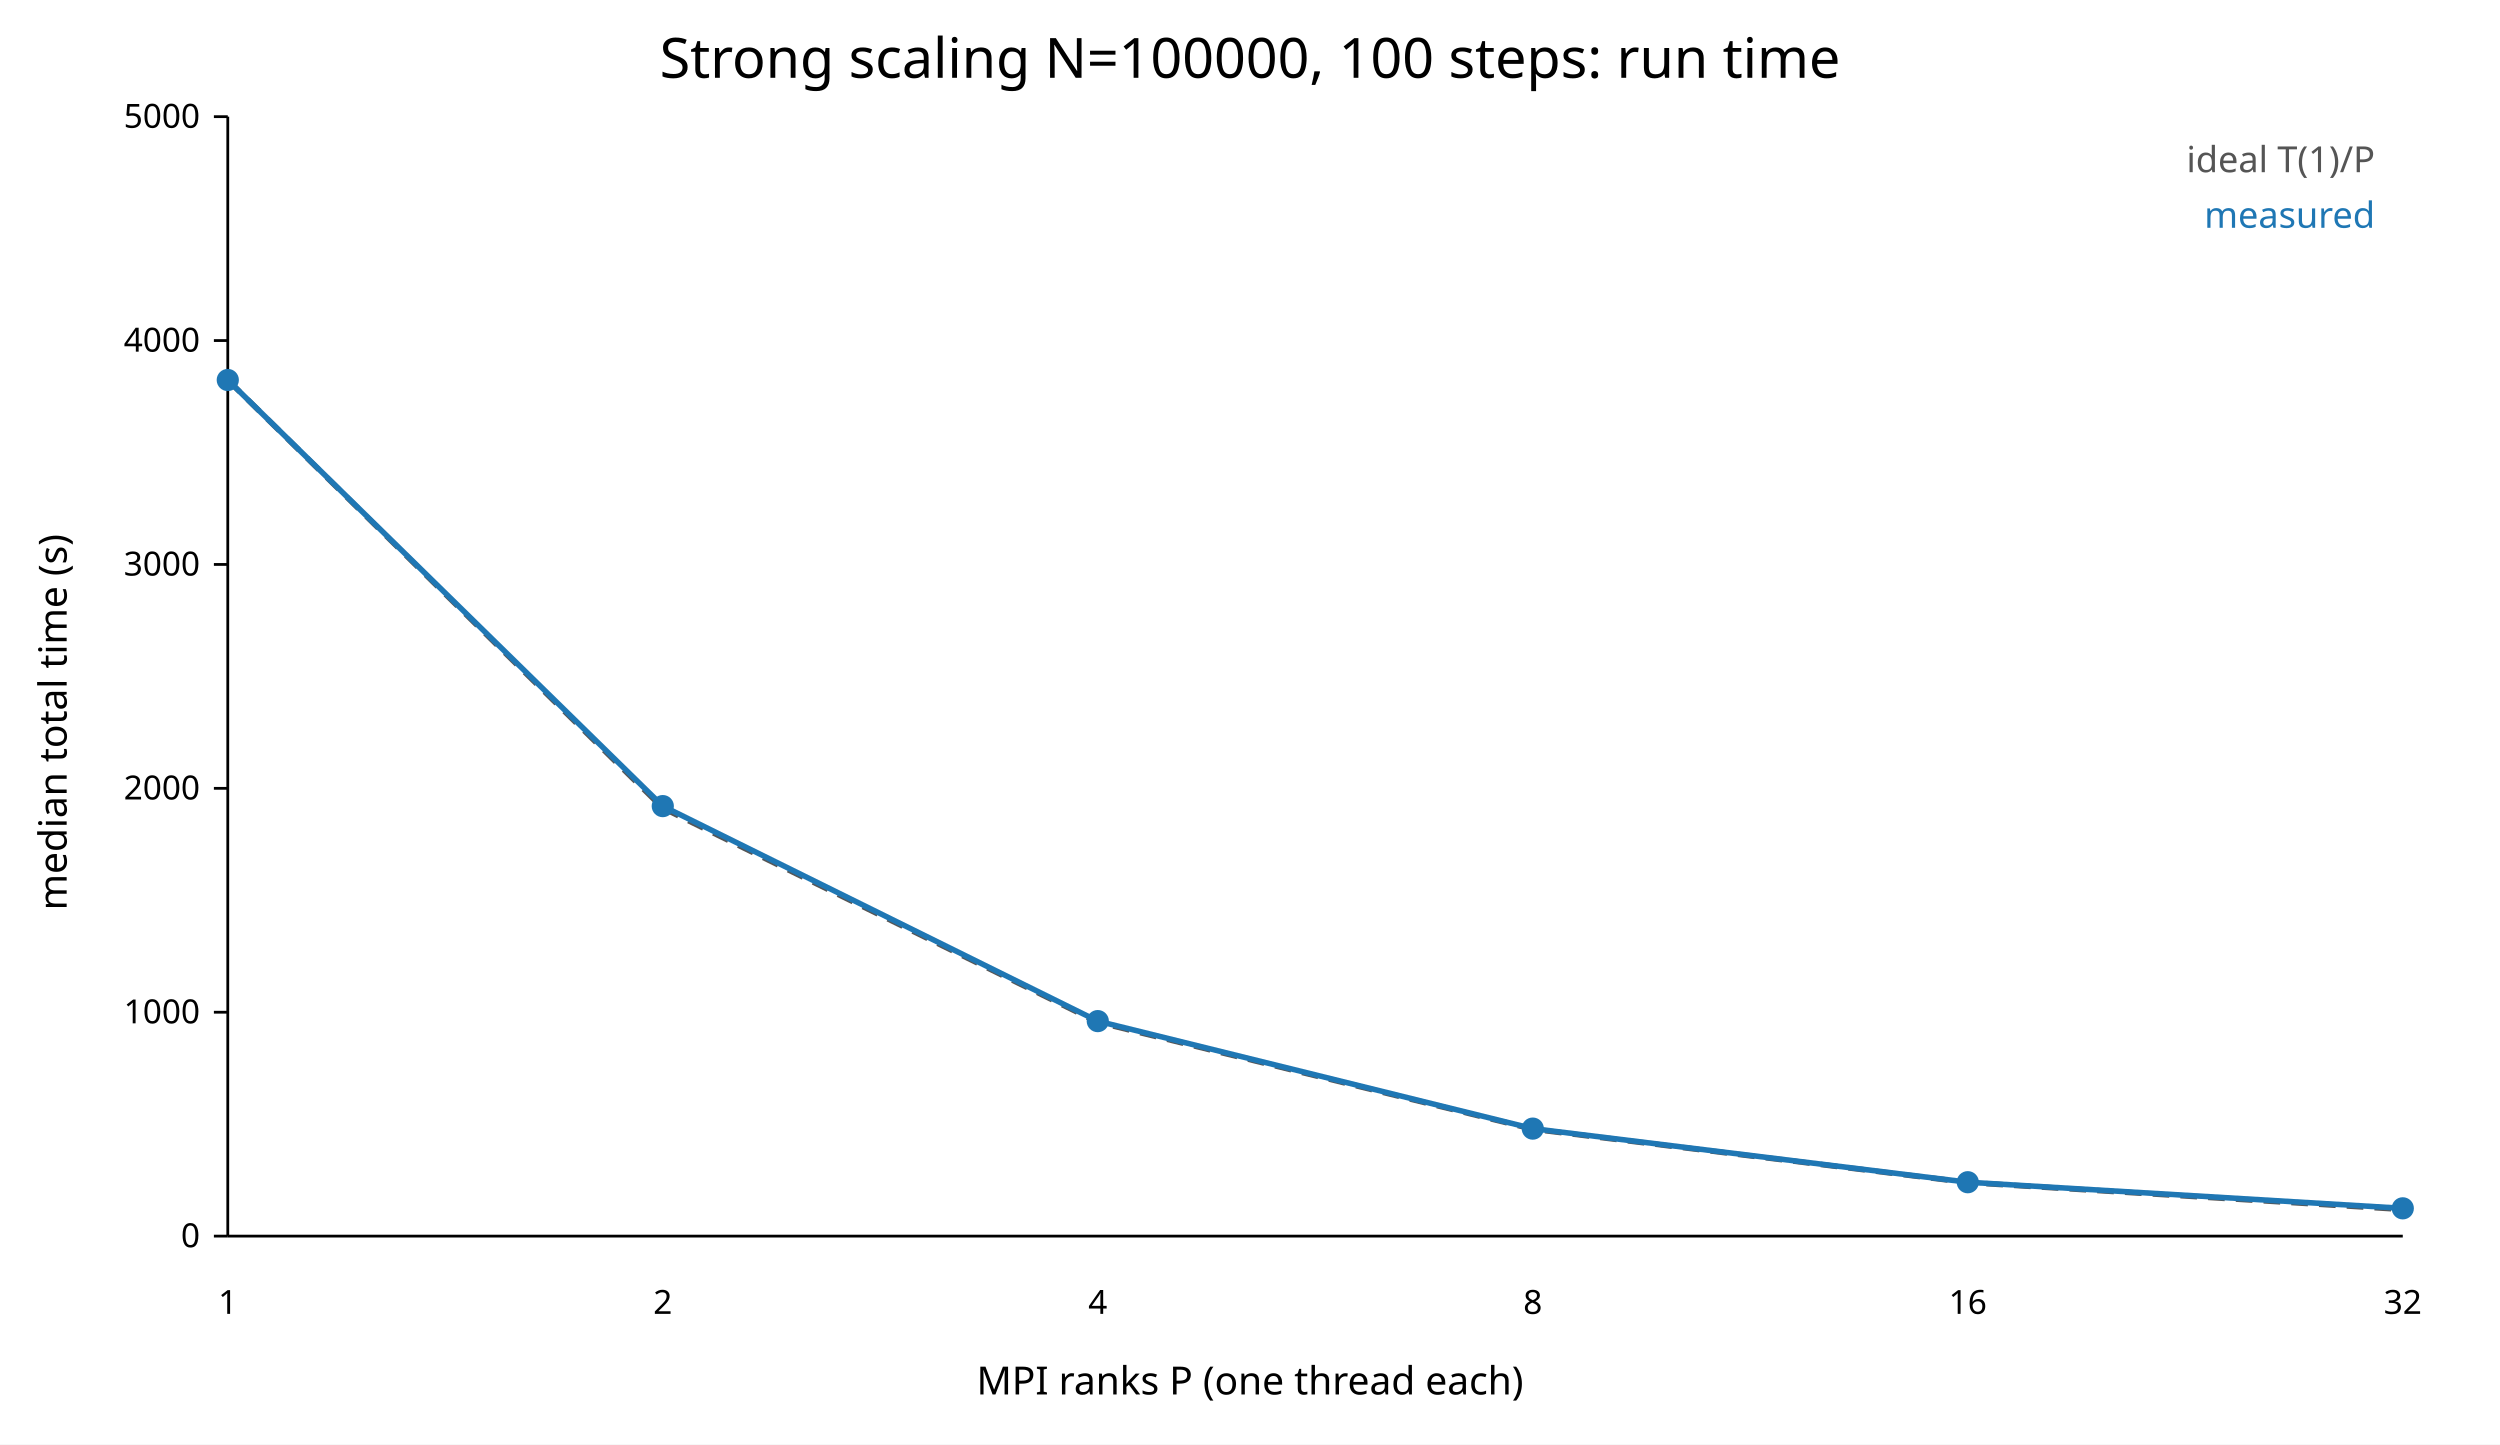
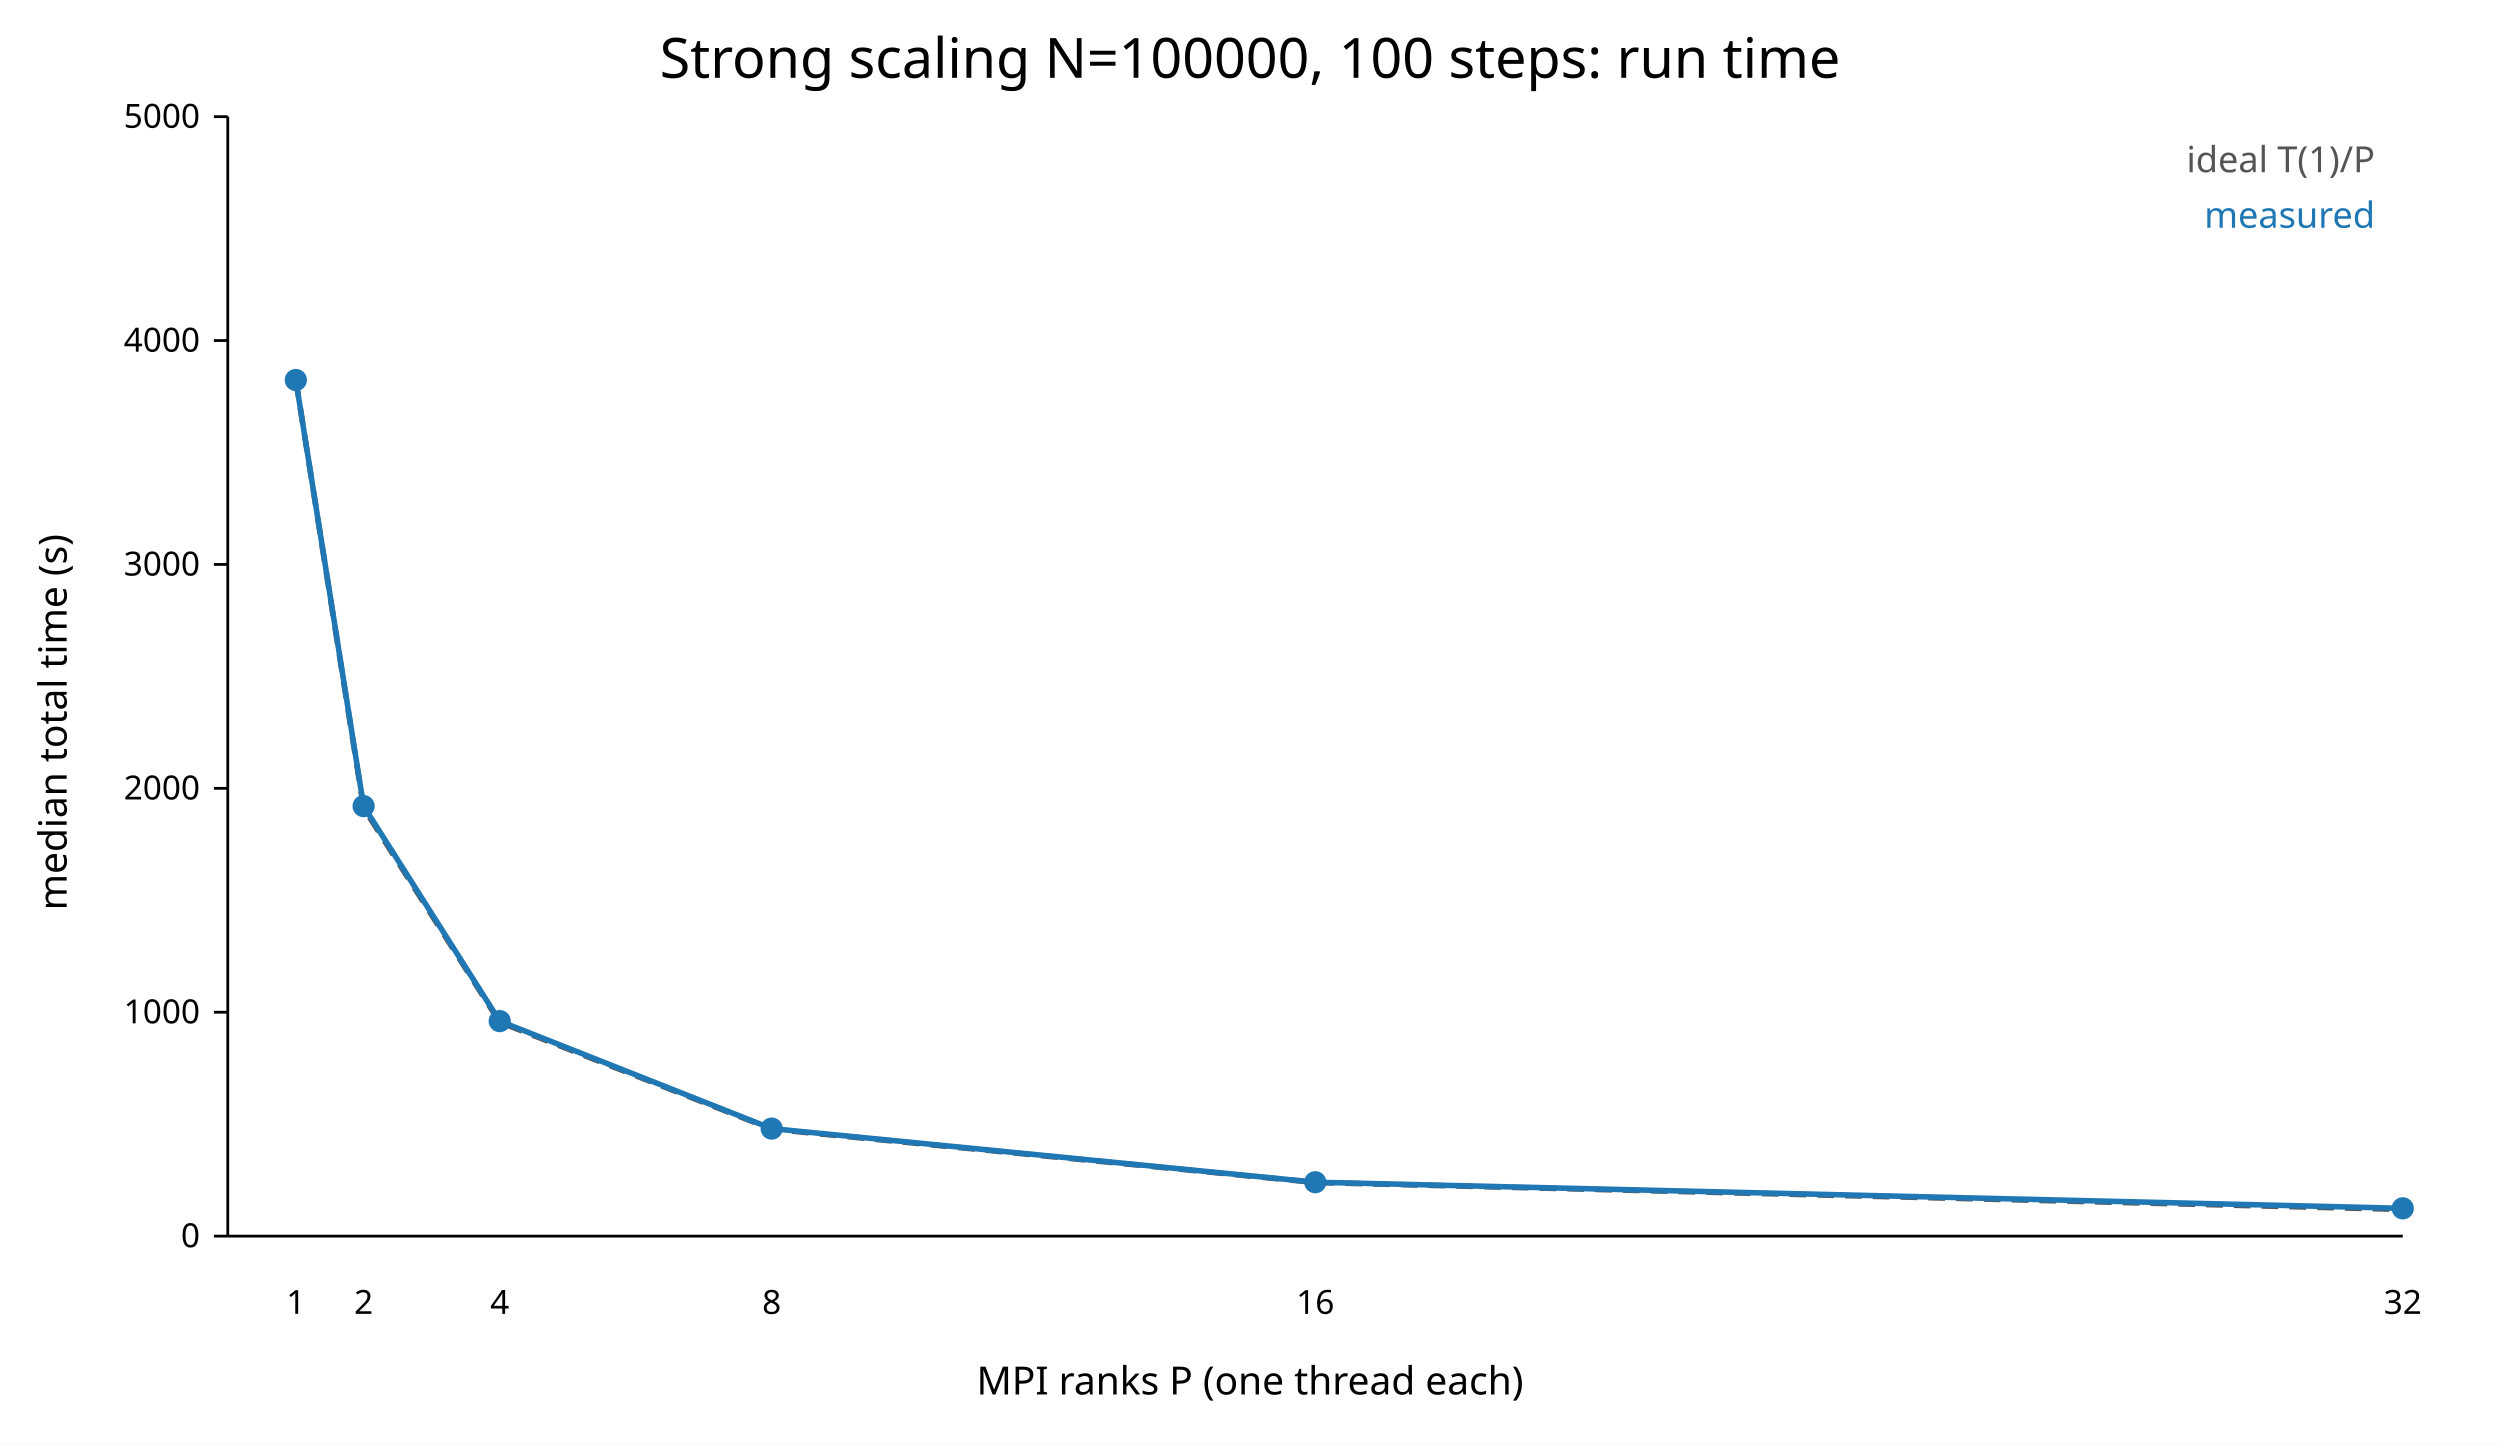
<svg xmlns="http://www.w3.org/2000/svg" width="900" height="520" viewBox="0 0 900 520">
  <rect width="100%" height="100%" fill="white" />
  <text x="450.0" y="28" text-anchor="middle" font-family="sans-serif" font-size="20">Strong scaling N=100000, 100 steps: run time</text>
  <line x1="82" y1="445" x2="865" y2="445" stroke="black" />
  <line x1="82" y1="42" x2="82" y2="445" stroke="black" />
  <text x="450.0" y="502" text-anchor="middle" font-family="sans-serif" font-size="14">MPI ranks P (one thread each)</text>
  <text transform="translate(24,260.0) rotate(-90)" text-anchor="middle" font-family="sans-serif" font-size="14">median total time (s)</text>
-   <text x="82.0" y="473" text-anchor="middle" font-family="sans-serif" font-size="12">1</text>
-   <text x="238.6" y="473" text-anchor="middle" font-family="sans-serif" font-size="12">2</text>
-   <text x="395.2" y="473" text-anchor="middle" font-family="sans-serif" font-size="12">4</text>
-   <text x="551.8" y="473" text-anchor="middle" font-family="sans-serif" font-size="12">8</text>
-   <text x="708.4" y="473" text-anchor="middle" font-family="sans-serif" font-size="12">16</text>
+   <text x="106.5" y="473" text-anchor="middle" font-family="sans-serif" font-size="12">1</text>
+   <text x="130.9" y="473" text-anchor="middle" font-family="sans-serif" font-size="12">2</text>
+   <text x="179.9" y="473" text-anchor="middle" font-family="sans-serif" font-size="12">4</text>
+   <text x="277.8" y="473" text-anchor="middle" font-family="sans-serif" font-size="12">8</text>
+   <text x="473.5" y="473" text-anchor="middle" font-family="sans-serif" font-size="12">16</text>
  <text x="865.0" y="473" text-anchor="middle" font-family="sans-serif" font-size="12">32</text>
  <line x1="77" y1="445.0" x2="82" y2="445.0" stroke="black" />
  <text x="72" y="449.0" text-anchor="end" font-family="sans-serif" font-size="12">0</text>
  <line x1="77" y1="364.4" x2="82" y2="364.4" stroke="black" />
  <text x="72" y="368.4" text-anchor="end" font-family="sans-serif" font-size="12">1000</text>
  <line x1="77" y1="283.8" x2="82" y2="283.8" stroke="black" />
  <text x="72" y="287.8" text-anchor="end" font-family="sans-serif" font-size="12">2000</text>
  <line x1="77" y1="203.2" x2="82" y2="203.2" stroke="black" />
  <text x="72" y="207.2" text-anchor="end" font-family="sans-serif" font-size="12">3000</text>
  <line x1="77" y1="122.6" x2="82" y2="122.6" stroke="black" />
  <text x="72" y="126.6" text-anchor="end" font-family="sans-serif" font-size="12">4000</text>
  <line x1="77" y1="42.0" x2="82" y2="42.0" stroke="black" />
  <text x="72" y="46.0" text-anchor="end" font-family="sans-serif" font-size="12">5000</text>
-   <polyline points="82.0,136.8 238.6,290.9 395.2,368.0 551.8,406.5 708.4,425.7 865.0,435.4" fill="none" stroke="#555" stroke-width="2" stroke-dasharray="6,4" />
+   <polyline points="106.5,136.8 130.9,290.9 179.9,368.0 277.8,406.5 473.5,425.7 865.0,435.4" fill="none" stroke="#555" stroke-width="2" stroke-dasharray="6,4" />
  <text x="855" y="62" text-anchor="end" font-family="sans-serif" font-size="13" fill="#555">ideal T(1)/P</text>
-   <polyline points="82.0,136.8 238.6,290.2 395.2,367.6 551.8,406.3 708.4,425.6 865.0,435.0" fill="none" stroke="#1f77b4" stroke-width="2" />
-   <circle cx="82.0" cy="136.8" r="4" fill="#1f77b4" />
-   <circle cx="238.6" cy="290.2" r="4" fill="#1f77b4" />
-   <circle cx="395.2" cy="367.6" r="4" fill="#1f77b4" />
-   <circle cx="551.8" cy="406.3" r="4" fill="#1f77b4" />
-   <circle cx="708.4" cy="425.6" r="4" fill="#1f77b4" />
+   <polyline points="106.5,136.8 130.9,290.2 179.9,367.6 277.8,406.3 473.5,425.6 865.0,435.0" fill="none" stroke="#1f77b4" stroke-width="2" />
+   <circle cx="106.5" cy="136.8" r="4" fill="#1f77b4" />
+   <circle cx="130.9" cy="290.2" r="4" fill="#1f77b4" />
+   <circle cx="179.9" cy="367.6" r="4" fill="#1f77b4" />
+   <circle cx="277.8" cy="406.3" r="4" fill="#1f77b4" />
+   <circle cx="473.5" cy="425.6" r="4" fill="#1f77b4" />
  <circle cx="865.0" cy="435.0" r="4" fill="#1f77b4" />
  <text x="855" y="82" text-anchor="end" font-family="sans-serif" font-size="13" fill="#1f77b4">measured</text>
</svg>
